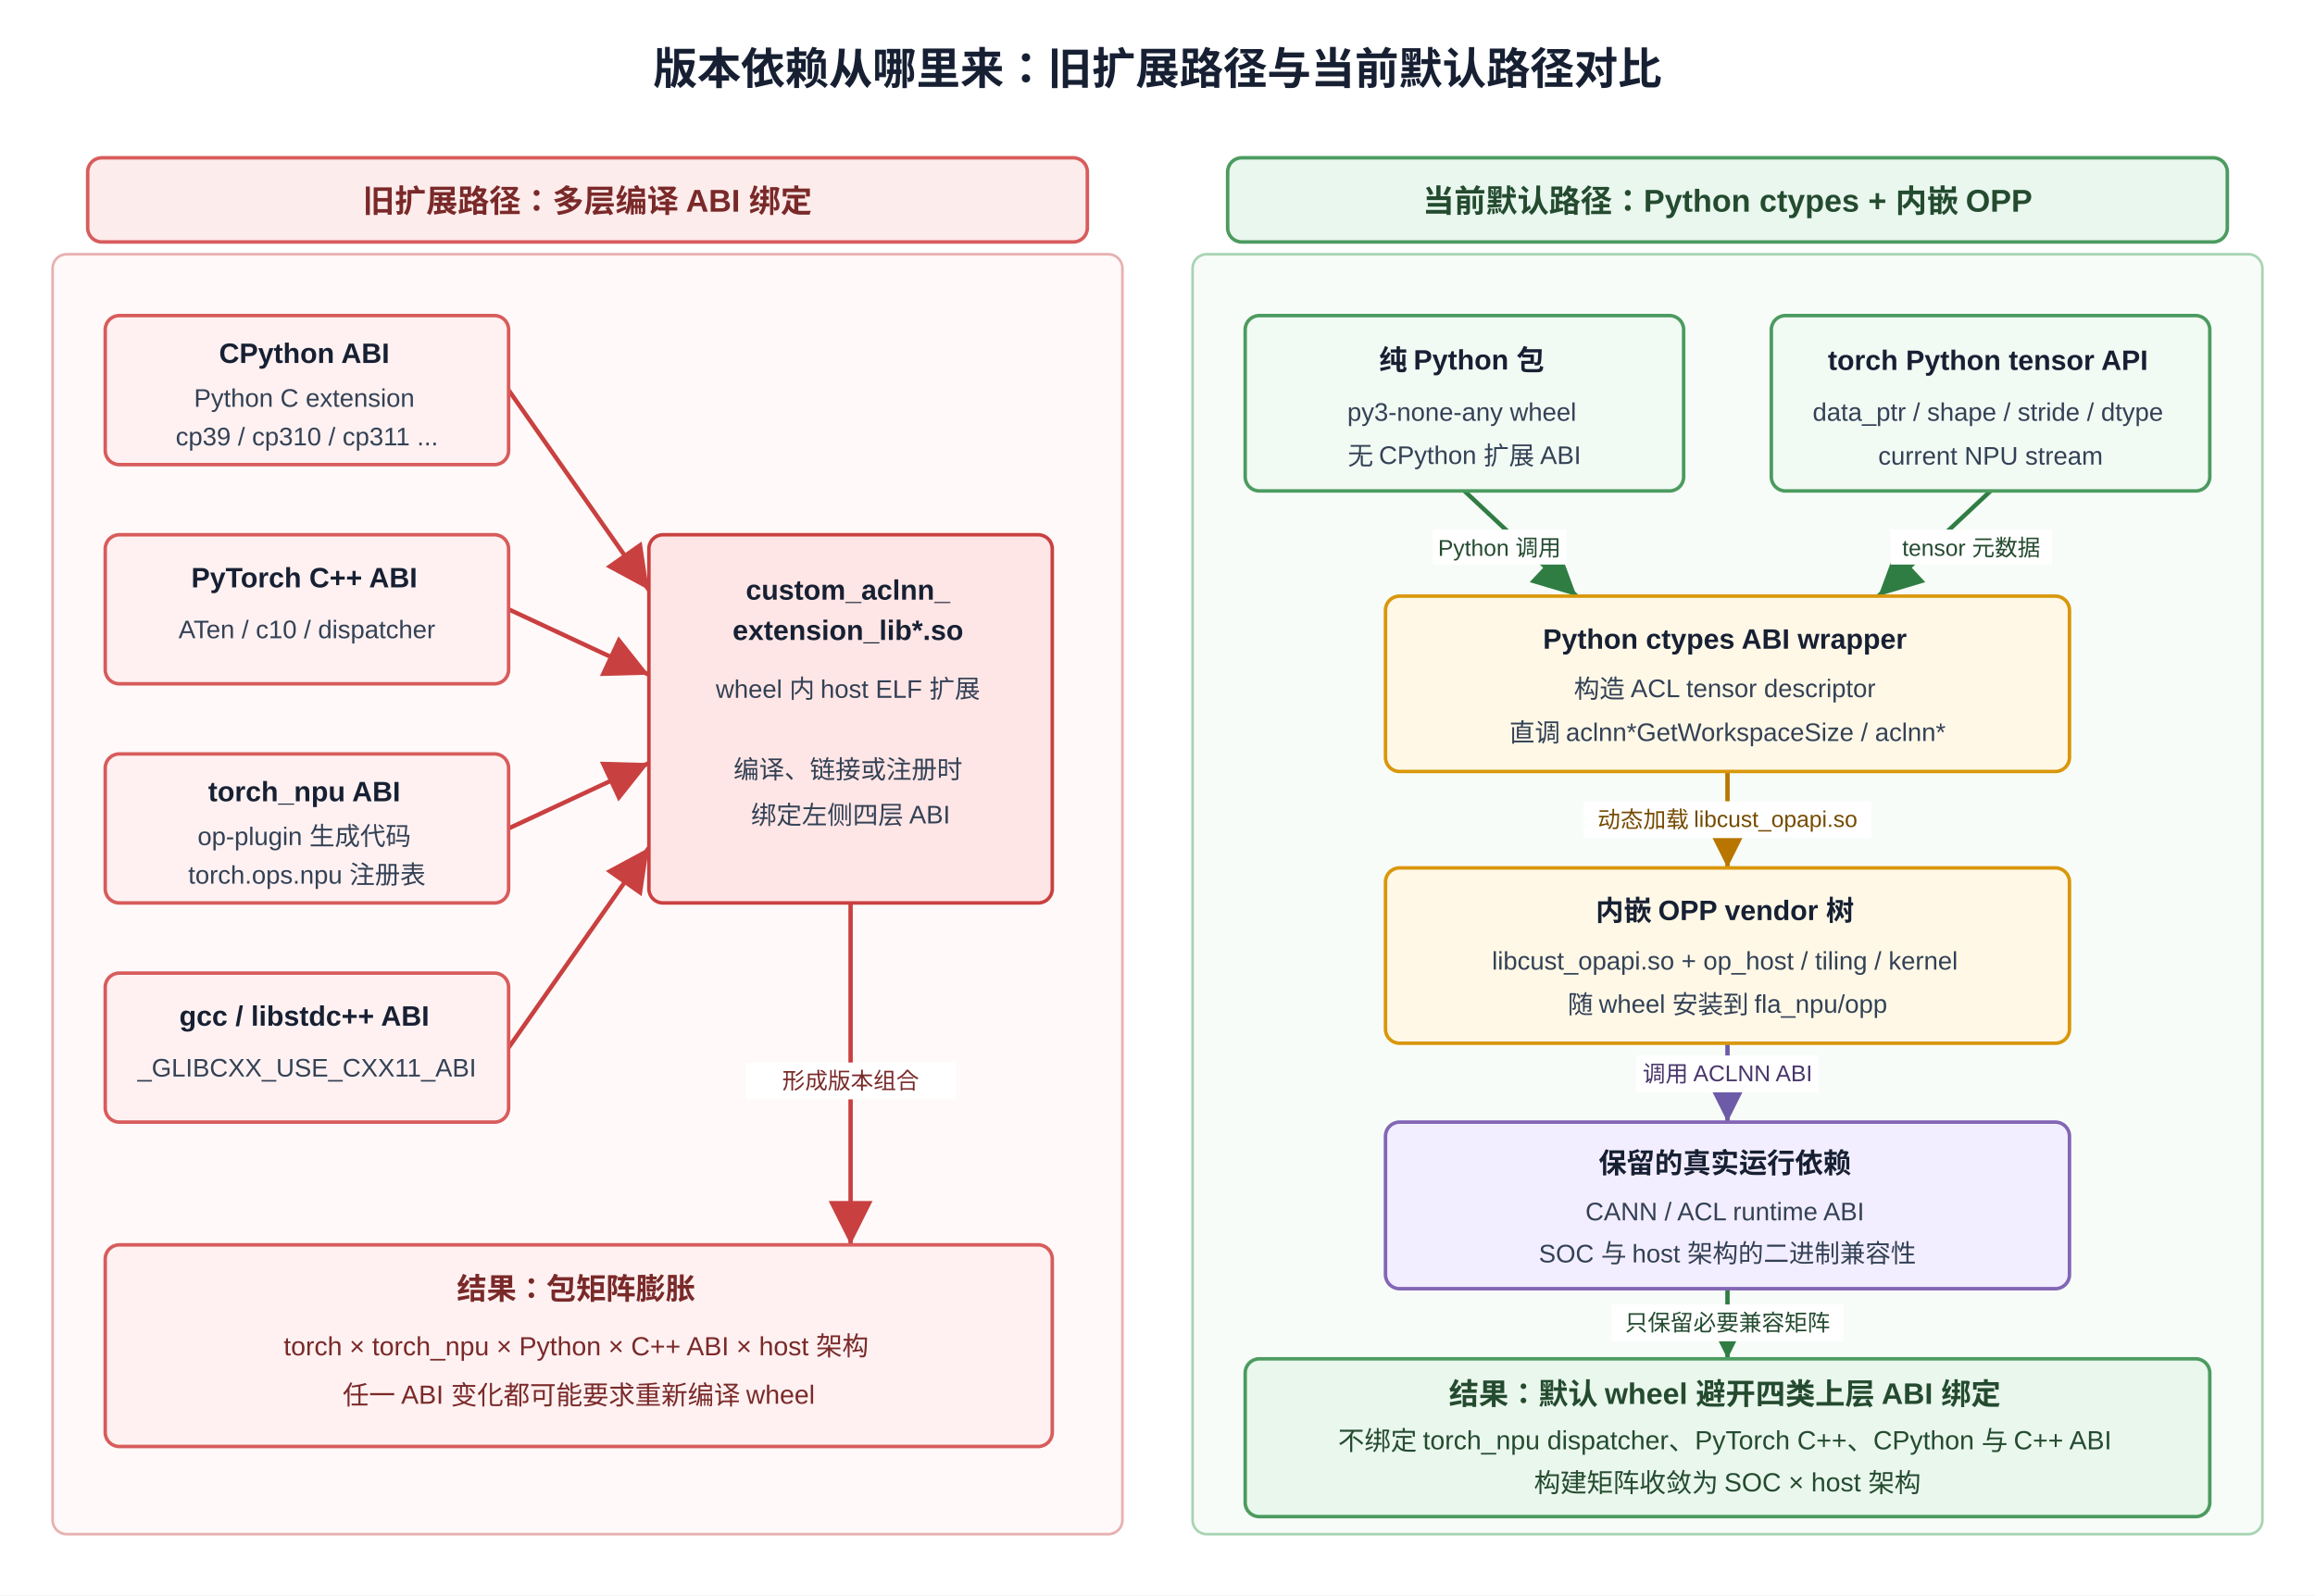
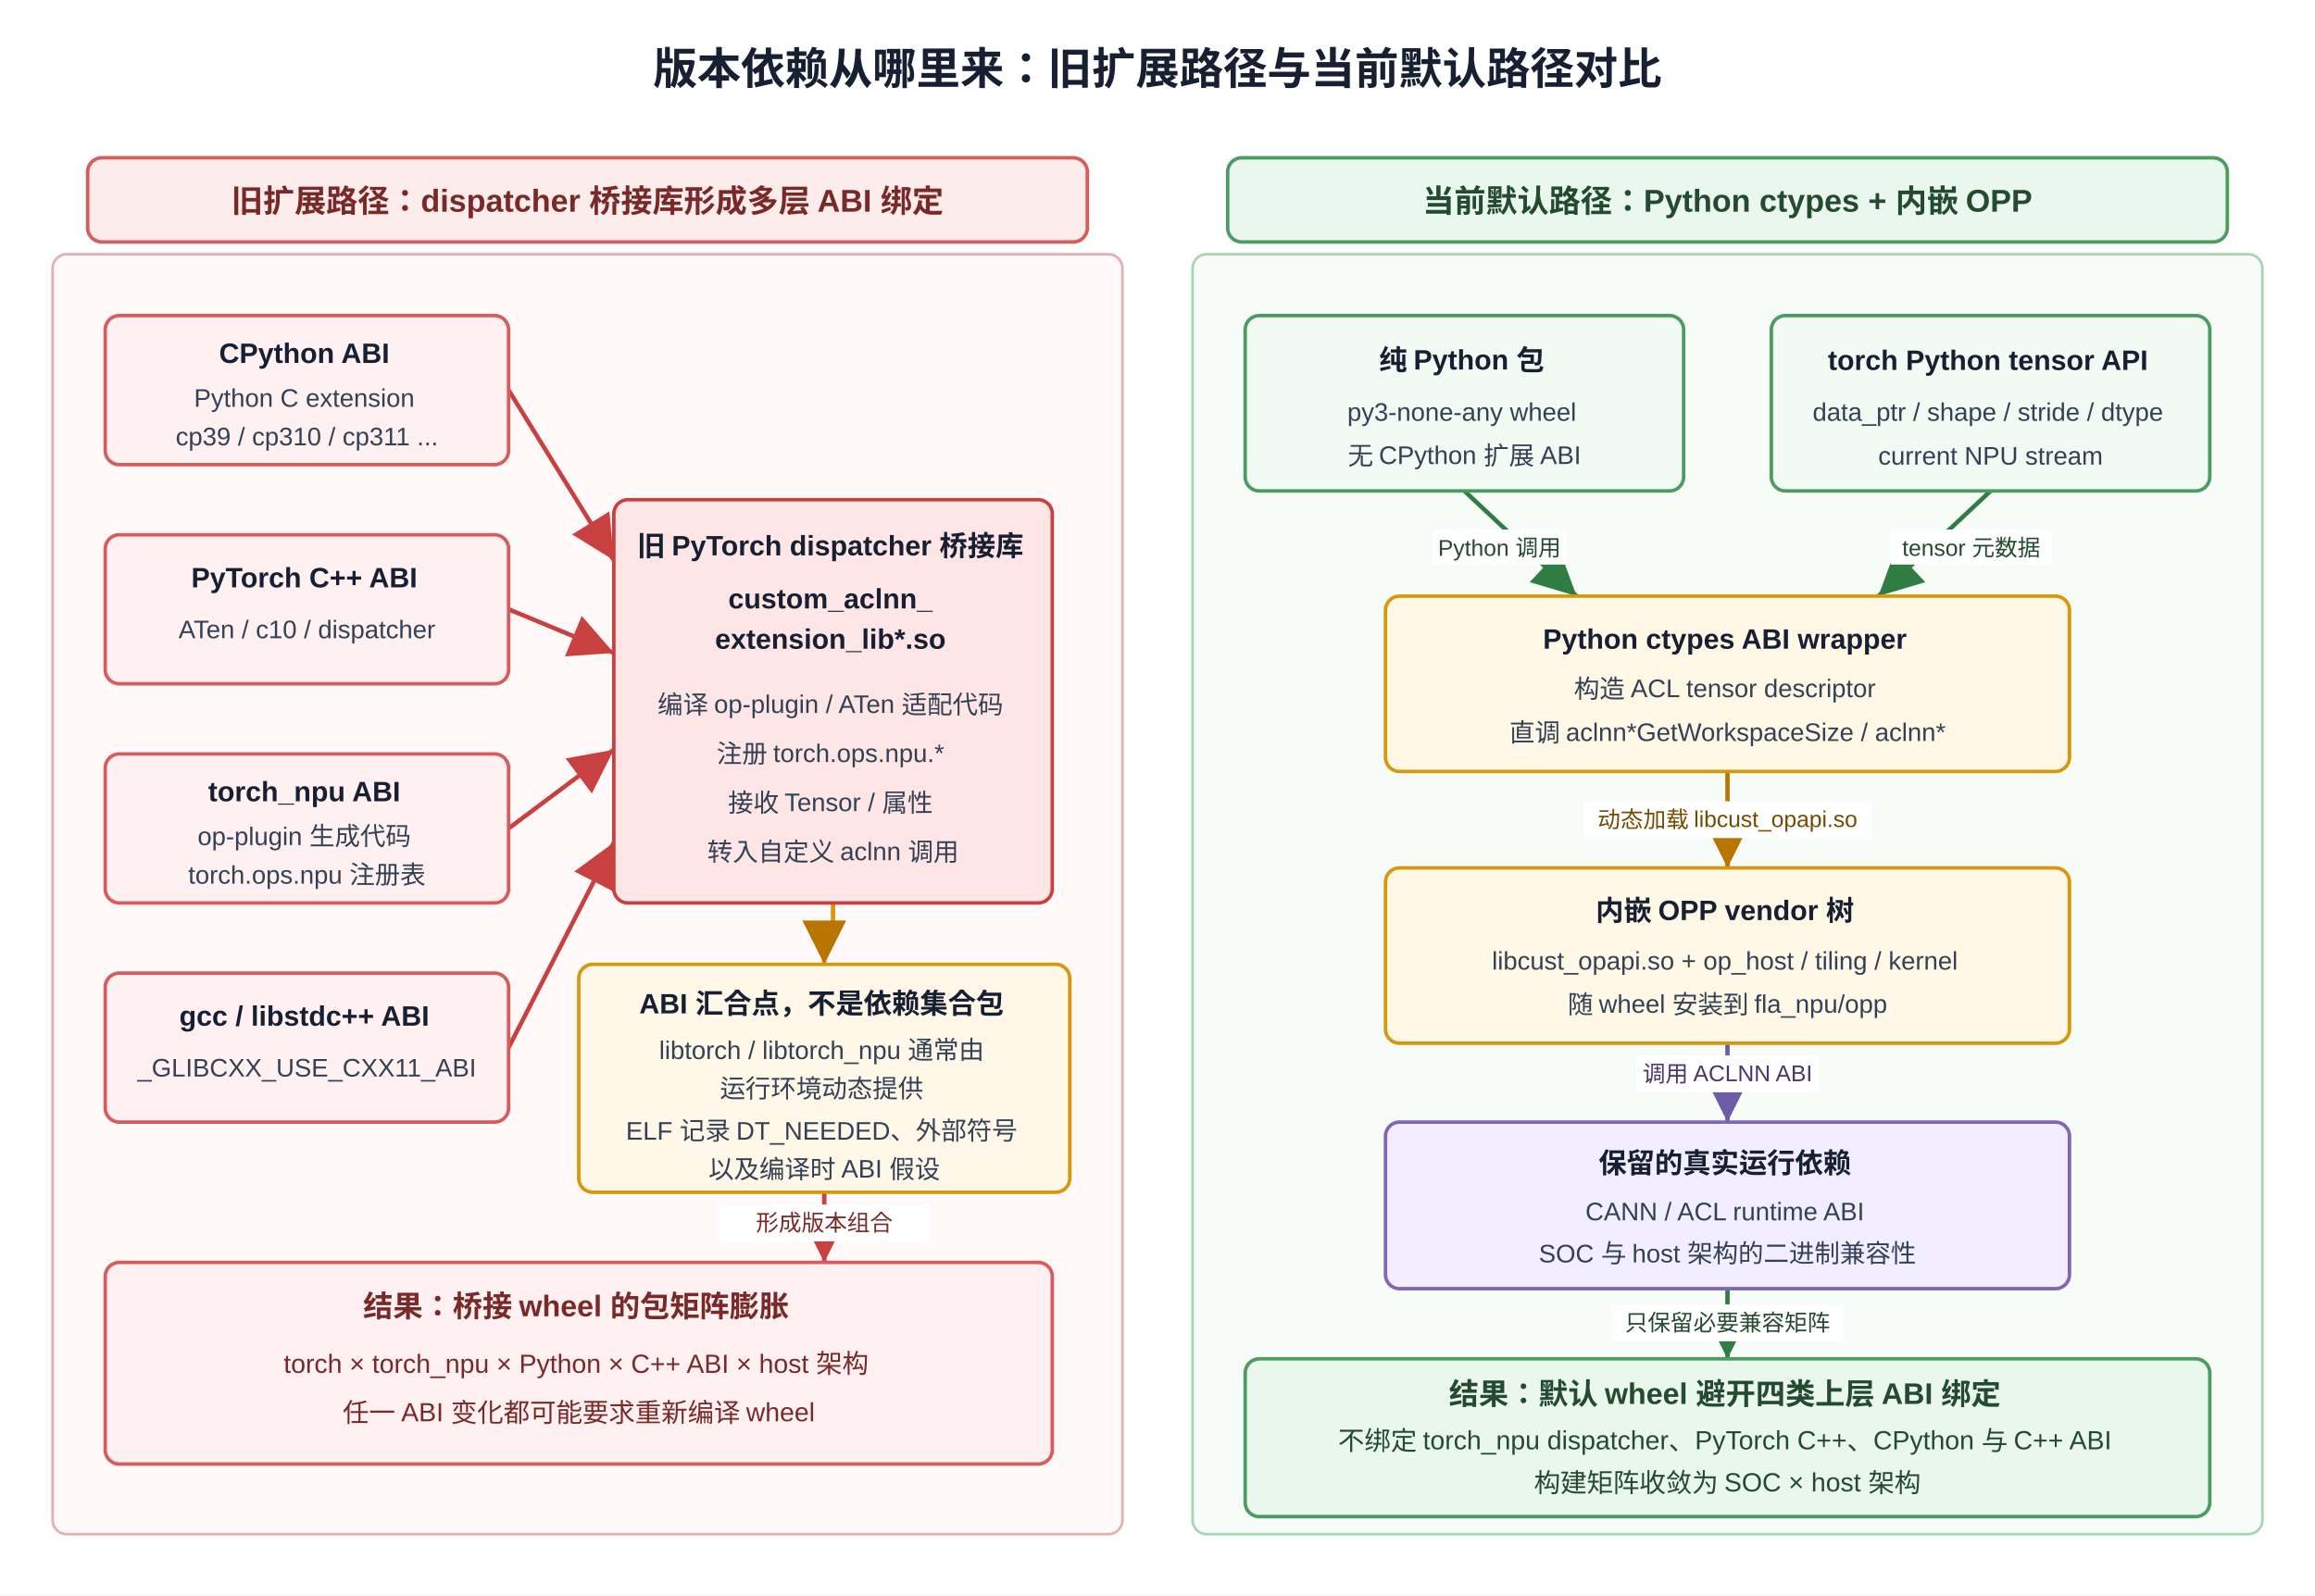
<svg xmlns="http://www.w3.org/2000/svg" width="1320" height="910" viewBox="0 0 1320 910" role="img" aria-labelledby="title desc">
  <defs>
    <style>
      .canvas { fill: #ffffff; }
      .title { font: 700 25px Arial, "Microsoft YaHei", sans-serif; fill: #172033; }
      .panel-title { font: 700 18px Arial, "Microsoft YaHei", sans-serif; }
      .node-title { font: 700 16px Arial, "Microsoft YaHei", sans-serif; fill: #172033; }
      .node-text { font: 14.5px Arial, "Microsoft YaHei", sans-serif; fill: #334155; }
      .result-title { font: 700 17px Arial, "Microsoft YaHei", sans-serif; }
      .result-text { font: 15px Arial, "Microsoft YaHei", sans-serif; }
      .edge-label { font: 13px Arial, "Microsoft YaHei", sans-serif; }
      .box { stroke-width: 2; rx: 8; ry: 8; }
      .edge { fill: none; stroke-width: 2.5; stroke-linecap: round; stroke-linejoin: round; }
    </style>
    <marker id="arrow-red" markerWidth="12" markerHeight="10" refX="10" refY="5" orient="auto" markerUnits="strokeWidth">
      <path d="M0,0 L10,5 L0,10 Z" fill="#C94040" />
    </marker>
    <marker id="arrow-green" markerWidth="12" markerHeight="10" refX="10" refY="5" orient="auto" markerUnits="strokeWidth">
      <path d="M0,0 L10,5 L0,10 Z" fill="#2F7D43" />
    </marker>
    <marker id="arrow-amber" markerWidth="12" markerHeight="10" refX="10" refY="5" orient="auto" markerUnits="strokeWidth">
      <path d="M0,0 L10,5 L0,10 Z" fill="#B87500" />
    </marker>
    <marker id="arrow-purple" markerWidth="12" markerHeight="10" refX="10" refY="5" orient="auto" markerUnits="strokeWidth">
      <path d="M0,0 L10,5 L0,10 Z" fill="#6D5BA8" />
    </marker>
  </defs>
  <rect class="canvas" width="1320" height="910" />
  <text class="title" x="660" y="48" text-anchor="middle">版本依赖从哪里来：旧扩展路径与当前默认路径对比</text>
  <rect x="30" y="145" width="610" height="730" rx="8" fill="#FFF9F9" stroke="#E7B0B0" stroke-width="1.5" />
  <rect x="680" y="145" width="610" height="730" rx="8" fill="#F8FCF8" stroke="#A8D4B2" stroke-width="1.5" />
  <rect class="box" x="50" y="90" width="570" height="48" fill="#FDECEC" stroke="#D85C5C" />
-   <text class="panel-title" x="335" y="121" text-anchor="middle" fill="#7A2929">旧扩展路径：多层编译 ABI 绑定</text>
+   <text class="panel-title" x="335" y="121" text-anchor="middle" fill="#7A2929">旧扩展路径：dispatcher 桥接库形成多层 ABI 绑定</text>
  <rect class="box" x="700" y="90" width="570" height="48" fill="#E9F7EE" stroke="#4C9B60" />
  <text class="panel-title" x="985" y="121" text-anchor="middle" fill="#244B2F">当前默认路径：Python ctypes + 内嵌 OPP</text>
-   <path class="edge" d="M290 222.5 L370 336.5" stroke="#C94040" marker-end="url(#arrow-red)" />
-   <path class="edge" d="M290 347.5 L370 384.8" stroke="#C94040" marker-end="url(#arrow-red)" />
-   <path class="edge" d="M290 472.5 L370 435.2" stroke="#C94040" marker-end="url(#arrow-red)" />
-   <path class="edge" d="M290 597.5 L370 483.5" stroke="#C94040" marker-end="url(#arrow-red)" />
-   <path class="edge" d="M485 515 V710" stroke="#C94040" marker-end="url(#arrow-red)" />
+   <path class="edge" d="M290 222.5 L350 319.5" stroke="#C94040" marker-end="url(#arrow-red)" />
+   <path class="edge" d="M290 347.5 L350 372.4" stroke="#C94040" marker-end="url(#arrow-red)" />
+   <path class="edge" d="M290 472.5 L350 427.6" stroke="#C94040" marker-end="url(#arrow-red)" />
+   <path class="edge" d="M290 597.5 L350 480.5" stroke="#C94040" marker-end="url(#arrow-red)" />
+   <path class="edge" d="M475 515 V532 H470 V550" stroke="#D9970B" marker-end="url(#arrow-amber)" />
+   <path class="edge" d="M470 680 V720" stroke="#C94040" marker-end="url(#arrow-red)" />
  <path class="edge" d="M835 280 L899 340" stroke="#2F7D43" marker-end="url(#arrow-green)" />
  <path class="edge" d="M1135 280 L1071 340" stroke="#2F7D43" marker-end="url(#arrow-green)" />
  <path class="edge" d="M985 440 V495" stroke="#B87500" marker-end="url(#arrow-amber)" />
  <path class="edge" d="M985 595 V640" stroke="#6D5BA8" marker-end="url(#arrow-purple)" />
  <path class="edge" d="M985 735 V775" stroke="#2F7D43" marker-end="url(#arrow-green)" />
  <rect class="box" x="60" y="180" width="230" height="85" fill="#FFF1F1" stroke="#D85C5C" />
  <text text-anchor="middle" x="175">
    <tspan class="node-title" x="175" y="207">CPython ABI</tspan>
    <tspan class="node-text" x="175" y="232">Python C extension</tspan>
    <tspan class="node-text" x="175" y="254">cp39 / cp310 / cp311 ...</tspan>
  </text>
  <rect class="box" x="60" y="305" width="230" height="85" fill="#FFF1F1" stroke="#D85C5C" />
  <text text-anchor="middle" x="175">
    <tspan class="node-title" x="175" y="335">PyTorch C++ ABI</tspan>
    <tspan class="node-text" x="175" y="364">ATen / c10 / dispatcher</tspan>
  </text>
  <rect class="box" x="60" y="430" width="230" height="85" fill="#FFF1F1" stroke="#D85C5C" />
  <text text-anchor="middle" x="175">
    <tspan class="node-title" x="175" y="457">torch_npu ABI</tspan>
    <tspan class="node-text" x="175" y="482">op-plugin 生成代码</tspan>
    <tspan class="node-text" x="175" y="504">torch.ops.npu 注册表</tspan>
  </text>
  <rect class="box" x="60" y="555" width="230" height="85" fill="#FFF1F1" stroke="#D85C5C" />
  <text text-anchor="middle" x="175">
    <tspan class="node-title" x="175" y="585">gcc / libstdc++ ABI</tspan>
    <tspan class="node-text" x="175" y="614">_GLIBCXX_USE_CXX11_ABI</tspan>
  </text>
-   <rect class="box" x="370" y="305" width="230" height="210" fill="#FFE6E6" stroke="#C94040" stroke-width="2.5" />
-   <text text-anchor="middle" x="485">
-     <tspan class="node-title" x="485" y="342">custom_aclnn_</tspan>
-     <tspan class="node-title" x="485" y="365">extension_lib*.so</tspan>
-     <tspan class="node-text" x="485" y="398">wheel 内 host ELF 扩展</tspan>
-     <tspan class="node-text" x="485" y="444">编译、链接或注册时</tspan>
-     <tspan class="node-text" x="485" y="470">绑定左侧四层 ABI</tspan>
+   <rect class="box" x="350" y="285" width="250" height="230" fill="#FFE6E6" stroke="#C94040" stroke-width="2.5" />
+   <text text-anchor="middle" x="475">
+     <tspan class="node-title" x="475" y="317">旧 PyTorch dispatcher 桥接库</tspan>
+     <tspan class="node-title" x="475" y="347">custom_aclnn_</tspan>
+     <tspan class="node-title" x="475" y="370">extension_lib*.so</tspan>
+     <tspan class="node-text" x="475" y="407">编译 op-plugin / ATen 适配代码</tspan>
+     <tspan class="node-text" x="475" y="435">注册 torch.ops.npu.*</tspan>
+     <tspan class="node-text" x="475" y="463">接收 Tensor / 属性</tspan>
+     <tspan class="node-text" x="475" y="491">转入自定义 aclnn 调用</tspan>
  </text>
-   <rect class="box" x="60" y="710" width="540" height="115" fill="#FFF1F1" stroke="#D85C5C" stroke-width="2.5" />
+   <rect class="box" x="330" y="550" width="280" height="130" fill="#FFF7E8" stroke="#D9970B" />
+   <text text-anchor="middle" x="470">
+     <tspan class="node-title" x="470" y="578" fill="#5E4200">ABI 汇合点，不是依赖集合包</tspan>
+     <tspan class="node-text" x="470" y="604">libtorch / libtorch_npu 通常由</tspan>
+     <tspan class="node-text" x="470" y="626">运行环境动态提供</tspan>
+     <tspan class="node-text" x="470" y="650">ELF 记录 DT_NEEDED、外部符号</tspan>
+     <tspan class="node-text" x="470" y="672">以及编译时 ABI 假设</tspan>
+   </text>
+   <rect class="box" x="60" y="720" width="540" height="115" fill="#FFF1F1" stroke="#D85C5C" stroke-width="2.5" />
  <text text-anchor="middle" x="330">
-     <tspan class="result-title" x="330" y="741" fill="#7A2929">结果：包矩阵膨胀</tspan>
-     <tspan class="result-text" x="330" y="773" fill="#7A2929">torch × torch_npu × Python × C++ ABI × host 架构</tspan>
-     <tspan class="result-text" x="330" y="801" fill="#7A2929">任一 ABI 变化都可能要求重新编译 wheel</tspan>
+     <tspan class="result-title" x="330" y="751" fill="#7A2929">结果：桥接 wheel 的包矩阵膨胀</tspan>
+     <tspan class="result-text" x="330" y="783" fill="#7A2929">torch × torch_npu × Python × C++ ABI × host 架构</tspan>
+     <tspan class="result-text" x="330" y="811" fill="#7A2929">任一 ABI 变化都可能要求重新编译 wheel</tspan>
  </text>
  <rect class="box" x="710" y="180" width="250" height="100" fill="#F2FAF4" stroke="#4C9B60" />
  <text text-anchor="middle" x="835">
    <tspan class="node-title" x="835" y="211">纯 Python 包</tspan>
    <tspan class="node-text" x="835" y="240">py3-none-any wheel</tspan>
    <tspan class="node-text" x="835" y="265">无 CPython 扩展 ABI</tspan>
  </text>
  <rect class="box" x="1010" y="180" width="250" height="100" fill="#F2FAF4" stroke="#4C9B60" />
  <text text-anchor="middle" x="1135">
    <tspan class="node-title" x="1135" y="211">torch Python tensor API</tspan>
    <tspan class="node-text" x="1135" y="240">data_ptr / shape / stride / dtype</tspan>
    <tspan class="node-text" x="1135" y="265">current NPU stream</tspan>
  </text>
  <rect class="box" x="790" y="340" width="390" height="100" fill="#FFF8E7" stroke="#D9970B" />
  <text text-anchor="middle" x="985">
    <tspan class="node-title" x="985" y="370">Python ctypes ABI wrapper</tspan>
    <tspan class="node-text" x="985" y="398">构造 ACL tensor descriptor</tspan>
    <tspan class="node-text" x="985" y="423">直调 aclnn*GetWorkspaceSize / aclnn*</tspan>
  </text>
  <rect class="box" x="790" y="495" width="390" height="100" fill="#FFF8E7" stroke="#D9970B" />
  <text text-anchor="middle" x="985">
    <tspan class="node-title" x="985" y="525">内嵌 OPP vendor 树</tspan>
    <tspan class="node-text" x="985" y="553">libcust_opapi.so + op_host / tiling / kernel</tspan>
    <tspan class="node-text" x="985" y="578">随 wheel 安装到 fla_npu/opp</tspan>
  </text>
  <rect class="box" x="790" y="640" width="390" height="95" fill="#F3EEFF" stroke="#8266B5" />
  <text text-anchor="middle" x="985">
    <tspan class="node-title" x="985" y="669">保留的真实运行依赖</tspan>
    <tspan class="node-text" x="985" y="696">CANN / ACL runtime ABI</tspan>
    <tspan class="node-text" x="985" y="720">SOC 与 host 架构的二进制兼容性</tspan>
  </text>
  <rect class="box" x="710" y="775" width="550" height="90" fill="#EAF7ED" stroke="#4C9B60" stroke-width="2.5" />
  <text text-anchor="middle" x="985">
    <tspan class="result-title" x="985" y="801" fill="#244B2F">结果：默认 wheel 避开四类上层 ABI 绑定</tspan>
    <tspan class="result-text" x="985" y="827" fill="#244B2F">不绑定 torch_npu dispatcher、PyTorch C++、CPython 与 C++ ABI</tspan>
    <tspan class="result-text" x="985" y="851" fill="#244B2F">构建矩阵收敛为 SOC × host 架构</tspan>
  </text>
  <g>
-     <rect x="425" y="606" width="120" height="21" fill="#fff" />
-     <text class="edge-label" x="485" y="621" text-anchor="middle" fill="#7A2929">形成版本组合</text>
+     <rect x="410" y="687" width="120" height="21" fill="#fff" />
+     <text class="edge-label" x="470" y="702" text-anchor="middle" fill="#7A2929">形成版本组合</text>
  </g>
  <g>
    <rect x="817" y="302" width="76" height="20" fill="#fff" />
    <text class="edge-label" x="855" y="317" text-anchor="middle" fill="#244B2F">Python 调用</text>
  </g>
  <g>
    <rect x="1078" y="302" width="92" height="20" fill="#fff" />
    <text class="edge-label" x="1124" y="317" text-anchor="middle" fill="#244B2F">tensor 元数据</text>
  </g>
  <g>
    <rect x="903" y="457" width="164" height="21" fill="#fff" />
    <text class="edge-label" x="985" y="472" text-anchor="middle" fill="#754B00">动态加载 libcust_opapi.so</text>
  </g>
  <g>
    <rect x="933" y="602" width="104" height="21" fill="#fff" />
    <text class="edge-label" x="985" y="617" text-anchor="middle" fill="#49366B">调用 ACLNN ABI</text>
  </g>
  <g>
    <rect x="919" y="744" width="132" height="21" fill="#fff" />
    <text class="edge-label" x="985" y="759" text-anchor="middle" fill="#244B2F">只保留必要兼容矩阵</text>
  </g>
</svg>
